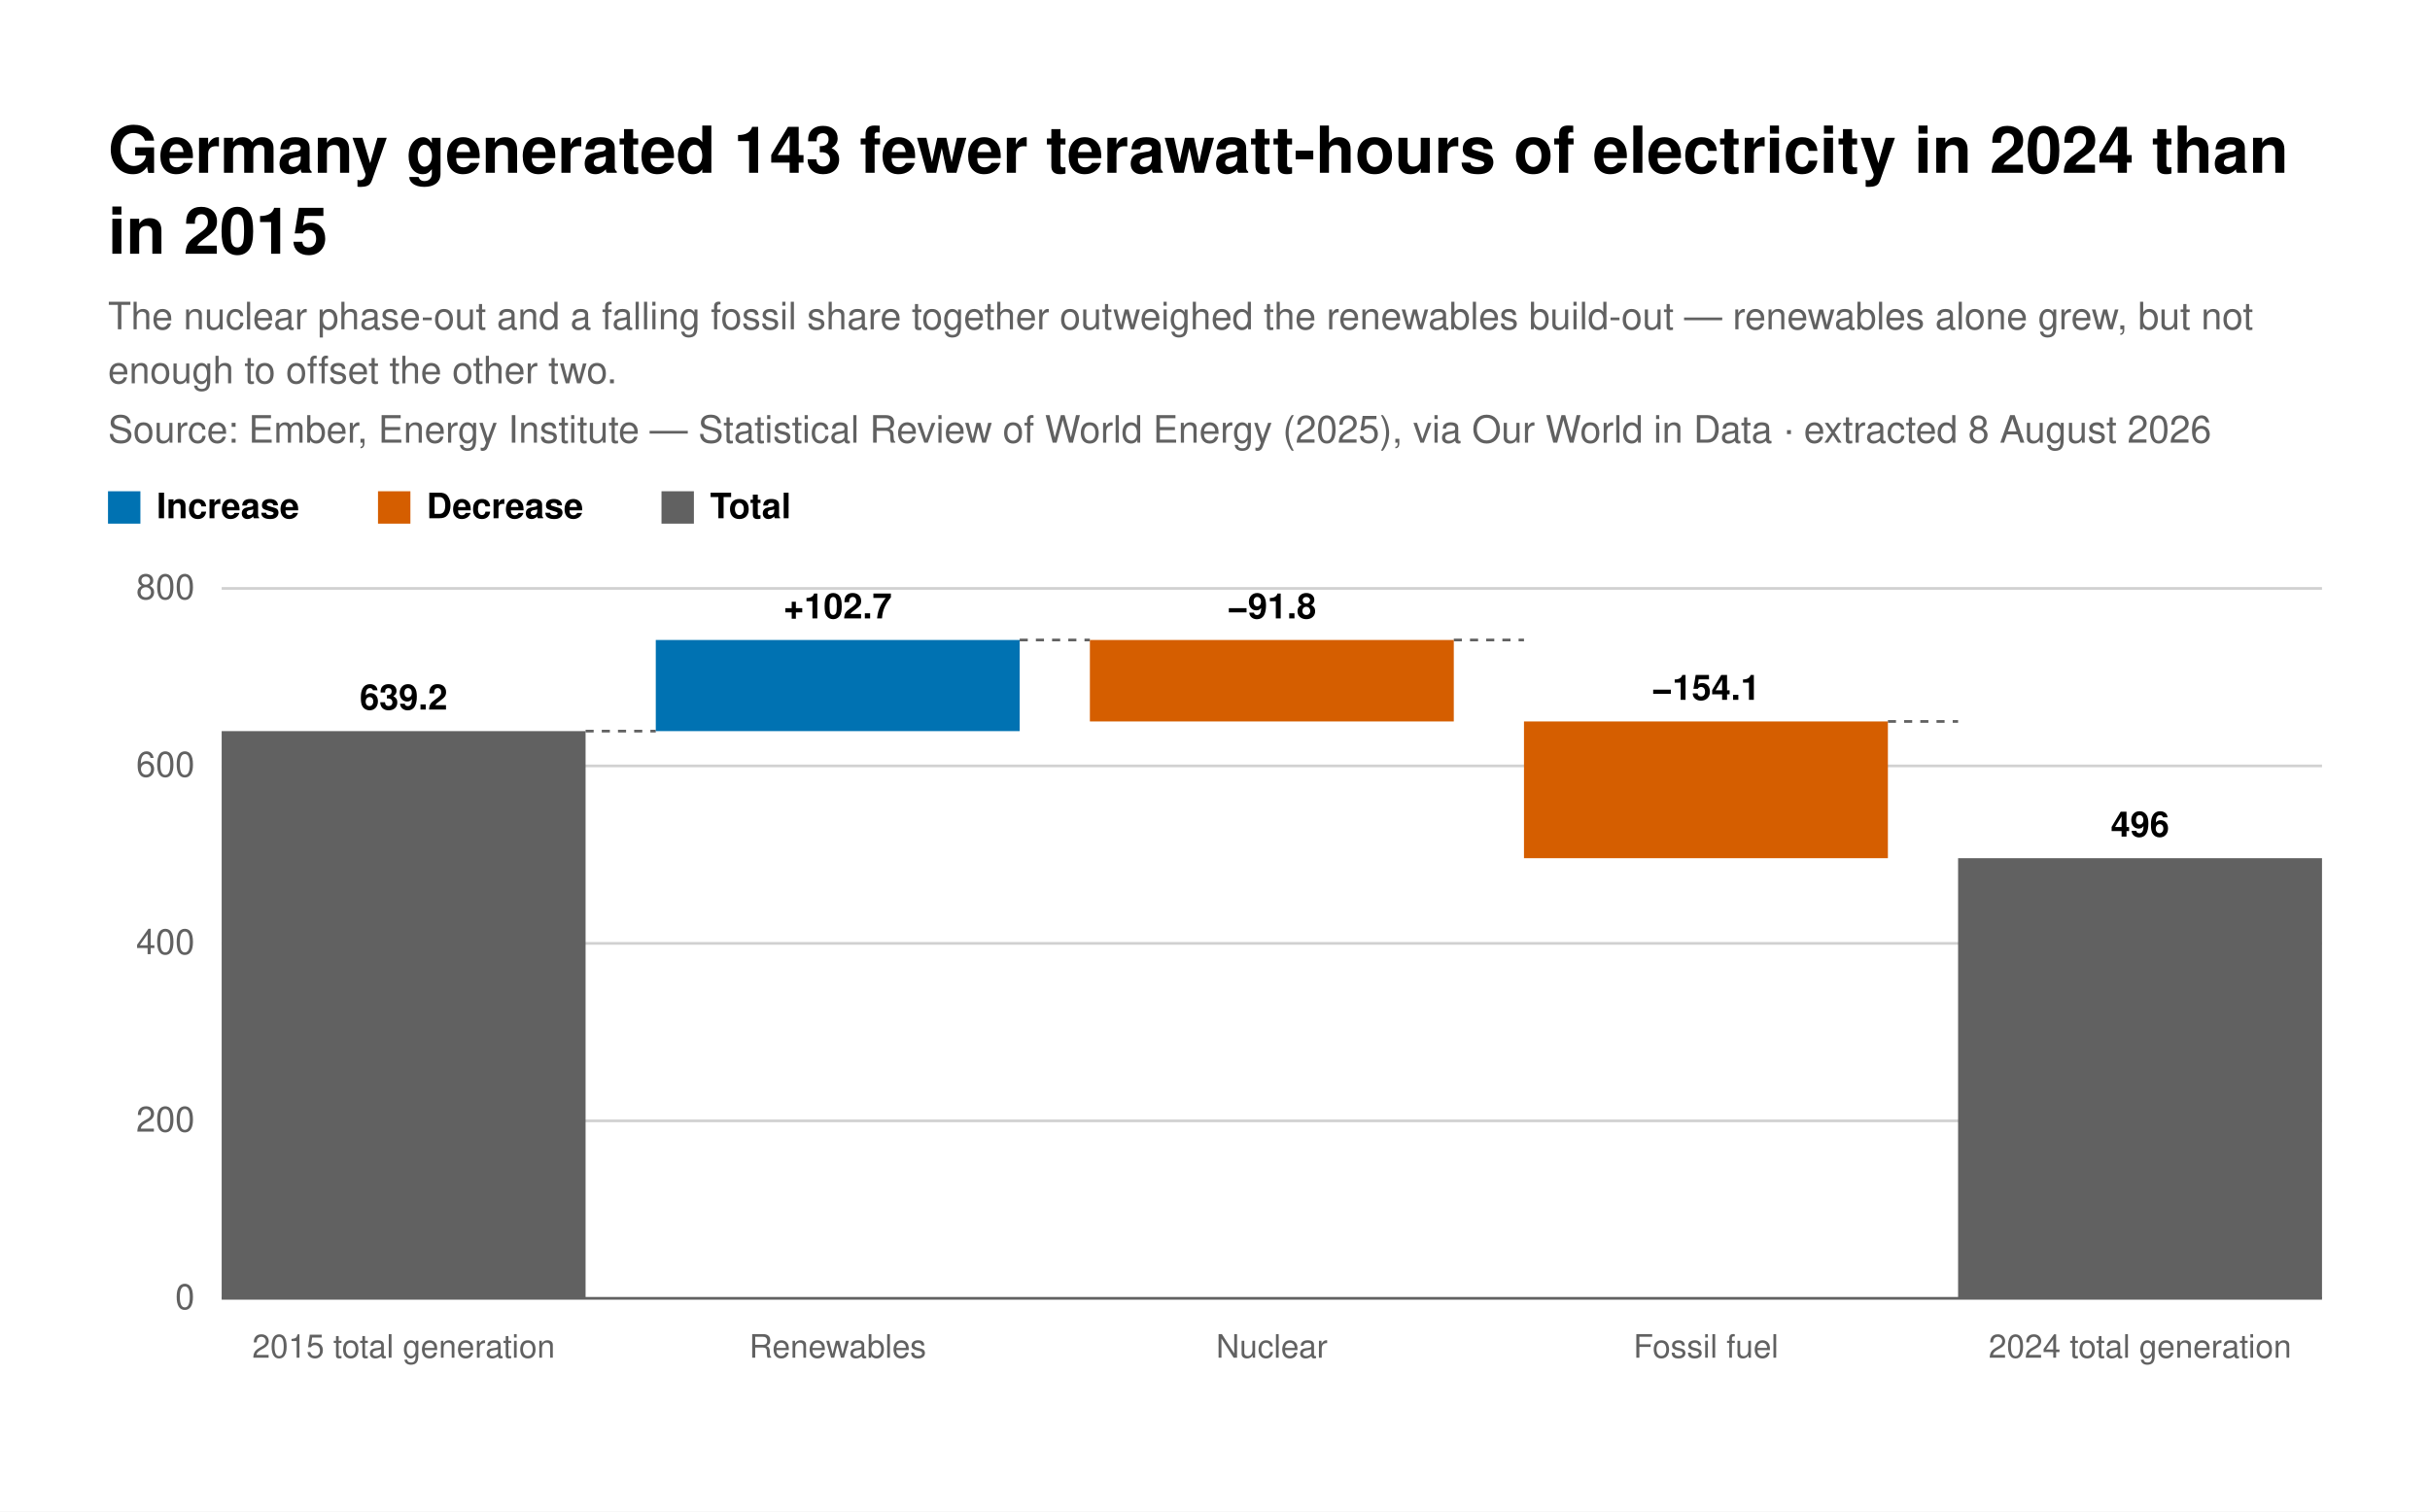
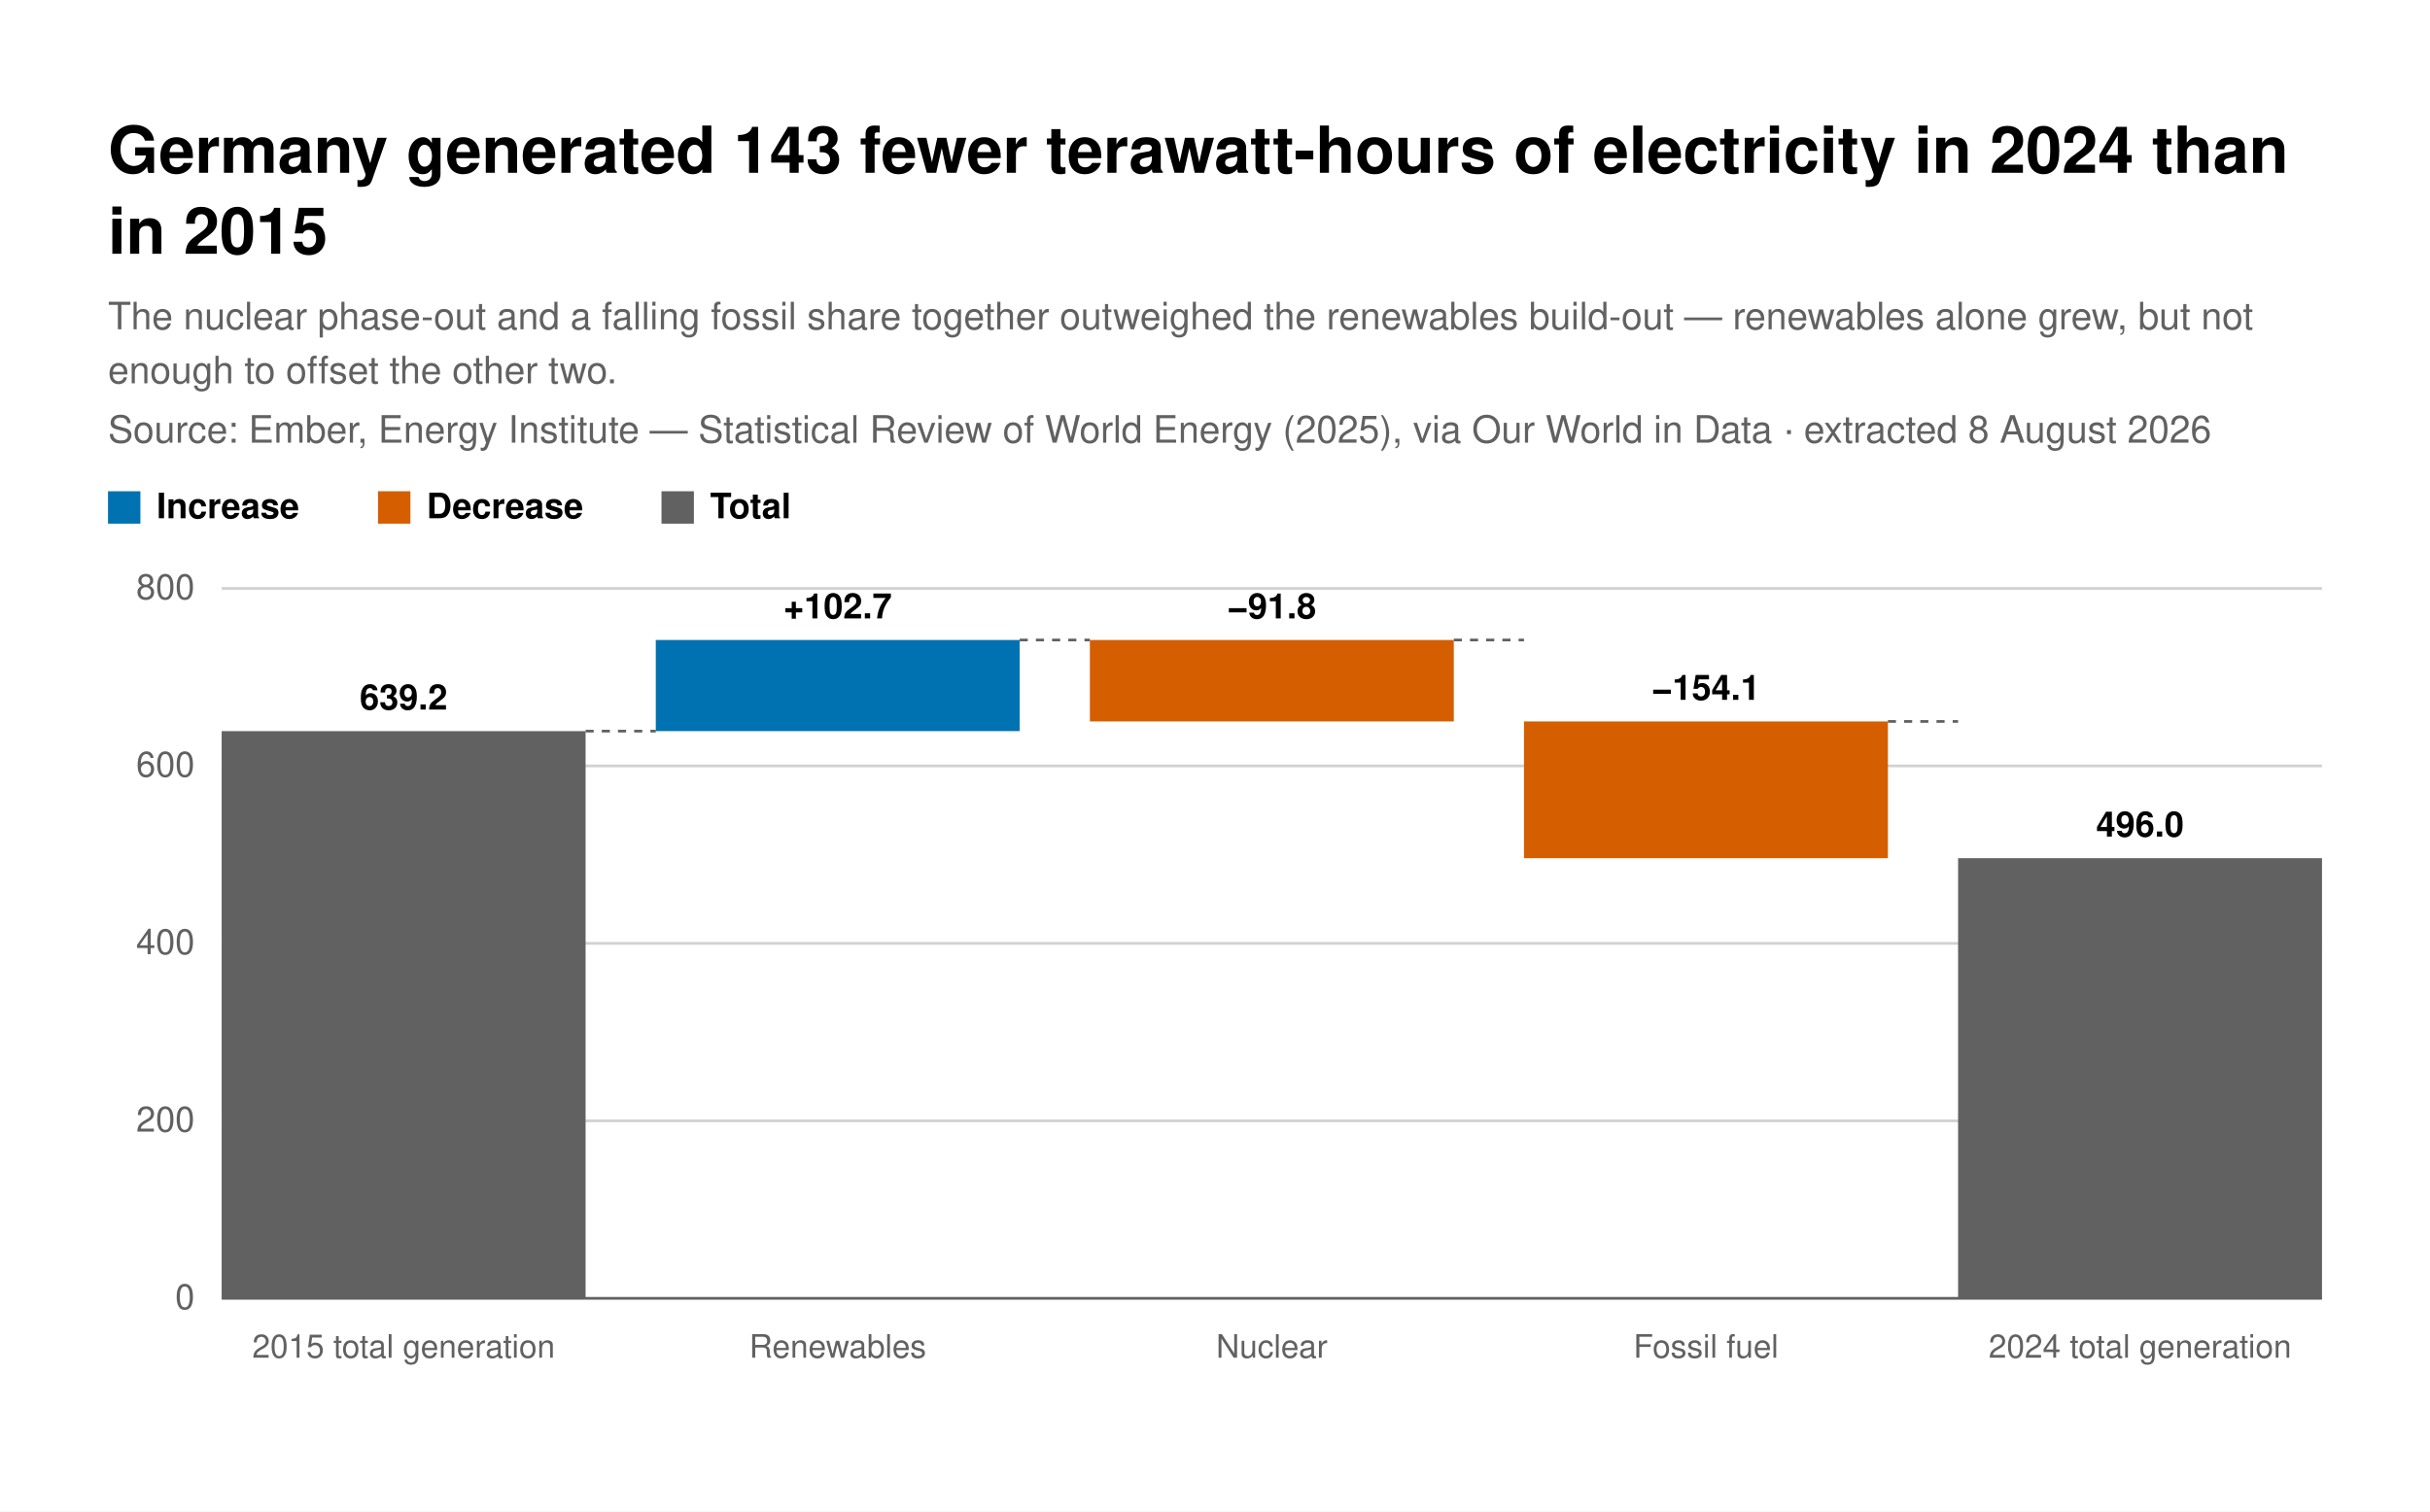
<svg xmlns="http://www.w3.org/2000/svg" width="900" height="560" viewBox="0 0 900 560" role="img" font-family="Helvetica, Arial, sans-serif">
  <rect x="0" y="0" width="900" height="560" fill="#FFFFFF" />
  <text x="40" y="64" fill="#000000" font-size="24" font-weight="700">Germany generated 143 fewer terawatt-hours of electricity in 2024 than</text>
  <text x="40" y="94" fill="#000000" font-size="24" font-weight="700">in 2015</text>
  <text x="40" y="122" fill="#616161" font-size="14">The nuclear phase-out and a falling fossil share together outweighed the renewables build-out — renewables alone grew, but not</text>
  <text x="40" y="142" fill="#616161" font-size="14">enough to offset the other two.</text>
  <text x="40" y="164" fill="#616161" font-size="14">Source: Ember, Energy Institute — Statistical Review of World Energy (2025), via Our World in Data · extracted 8 August 2026</text>
  <rect x="40" y="182" width="12" height="12" fill="#0072B2" />
  <text x="58" y="192" fill="#000000" font-size="13" font-weight="600">Increase</text>
  <rect x="140" y="182" width="12" height="12" fill="#D55E00" />
  <text x="158" y="192" fill="#000000" font-size="13" font-weight="600">Decrease</text>
  <rect x="245" y="182" width="12" height="12" fill="#616161" />
  <text x="263" y="192" fill="#000000" font-size="13" font-weight="600">Total</text>
  <g>
    <line x1="82.1" x2="860" y1="481" y2="481" stroke="#616161" stroke-width="1" />
    <text x="72.1" y="485" fill="#616161" font-size="13" text-anchor="end">0</text>
  </g>
  <g>
    <line x1="82.1" x2="860" y1="415.25" y2="415.25" stroke="#d1d1d1" stroke-width="1" />
    <text x="72.1" y="419.25" fill="#616161" font-size="13" text-anchor="end">200</text>
  </g>
  <g>
    <line x1="82.1" x2="860" y1="349.5" y2="349.5" stroke="#d1d1d1" stroke-width="1" />
    <text x="72.1" y="353.5" fill="#616161" font-size="13" text-anchor="end">400</text>
  </g>
  <g>
    <line x1="82.1" x2="860" y1="283.75" y2="283.75" stroke="#d1d1d1" stroke-width="1" />
    <text x="72.1" y="287.75" fill="#616161" font-size="13" text-anchor="end">600</text>
  </g>
  <g>
    <line x1="82.1" x2="860" y1="218" y2="218" stroke="#d1d1d1" stroke-width="1" />
    <text x="72.1" y="222" fill="#616161" font-size="13" text-anchor="end">800</text>
  </g>
  <line x1="216.88" x2="242.88" y1="270.863" y2="270.863" stroke="#616161" stroke-width="1" stroke-dasharray="3 3" />
  <line x1="377.66" x2="403.66" y1="237.1" y2="237.1" stroke="#616161" stroke-width="1" stroke-dasharray="3 3" />
  <line x1="538.44" x2="564.44" y1="237.1" y2="237.1" stroke="#616161" stroke-width="1" stroke-dasharray="3 3" />
  <line x1="699.22" x2="725.22" y1="267.28" y2="267.28" stroke="#616161" stroke-width="1" stroke-dasharray="3 3" />
  <g>
    <rect x="82.1" y="270.863" width="134.78" height="210.137" fill="#616161" />
    <text x="149.49" y="262.863" fill="#000000" font-size="13" font-weight="700" text-anchor="middle">639.2</text>
    <text x="149.49" y="503" fill="#616161" font-size="12" text-anchor="middle">2015 total generation</text>
  </g>
  <g>
    <rect x="242.88" y="237.1" width="134.78" height="33.763" fill="#0072B2" />
    <text x="310.27" y="229.1" fill="#000000" font-size="13" font-weight="700" text-anchor="middle">+102.7</text>
    <text x="310.27" y="503" fill="#616161" font-size="12" text-anchor="middle">Renewables</text>
  </g>
  <g>
    <rect x="403.66" y="237.1" width="134.78" height="30.179" fill="#D55E00" />
    <text x="471.05" y="229.1" fill="#000000" font-size="13" font-weight="700" text-anchor="middle">−91.8</text>
    <text x="471.05" y="503" fill="#616161" font-size="12" text-anchor="middle">Nuclear</text>
  </g>
  <g>
    <rect x="564.44" y="267.28" width="134.78" height="50.66" fill="#D55E00" />
    <text x="631.83" y="259.28" fill="#000000" font-size="13" font-weight="700" text-anchor="middle">−154.1</text>
    <text x="631.83" y="503" fill="#616161" font-size="12" text-anchor="middle">Fossil fuel</text>
  </g>
  <g>
    <rect x="725.22" y="317.94" width="134.78" height="163.06" fill="#616161" />
-     <text x="792.61" y="309.94" fill="#000000" font-size="13" font-weight="700" text-anchor="middle">496</text>
+     <text x="792.61" y="309.94" fill="#000000" font-size="13" font-weight="700" text-anchor="middle">496.0</text>
    <text x="792.61" y="503" fill="#616161" font-size="12" text-anchor="middle">2024 total generation</text>
  </g>
</svg>
